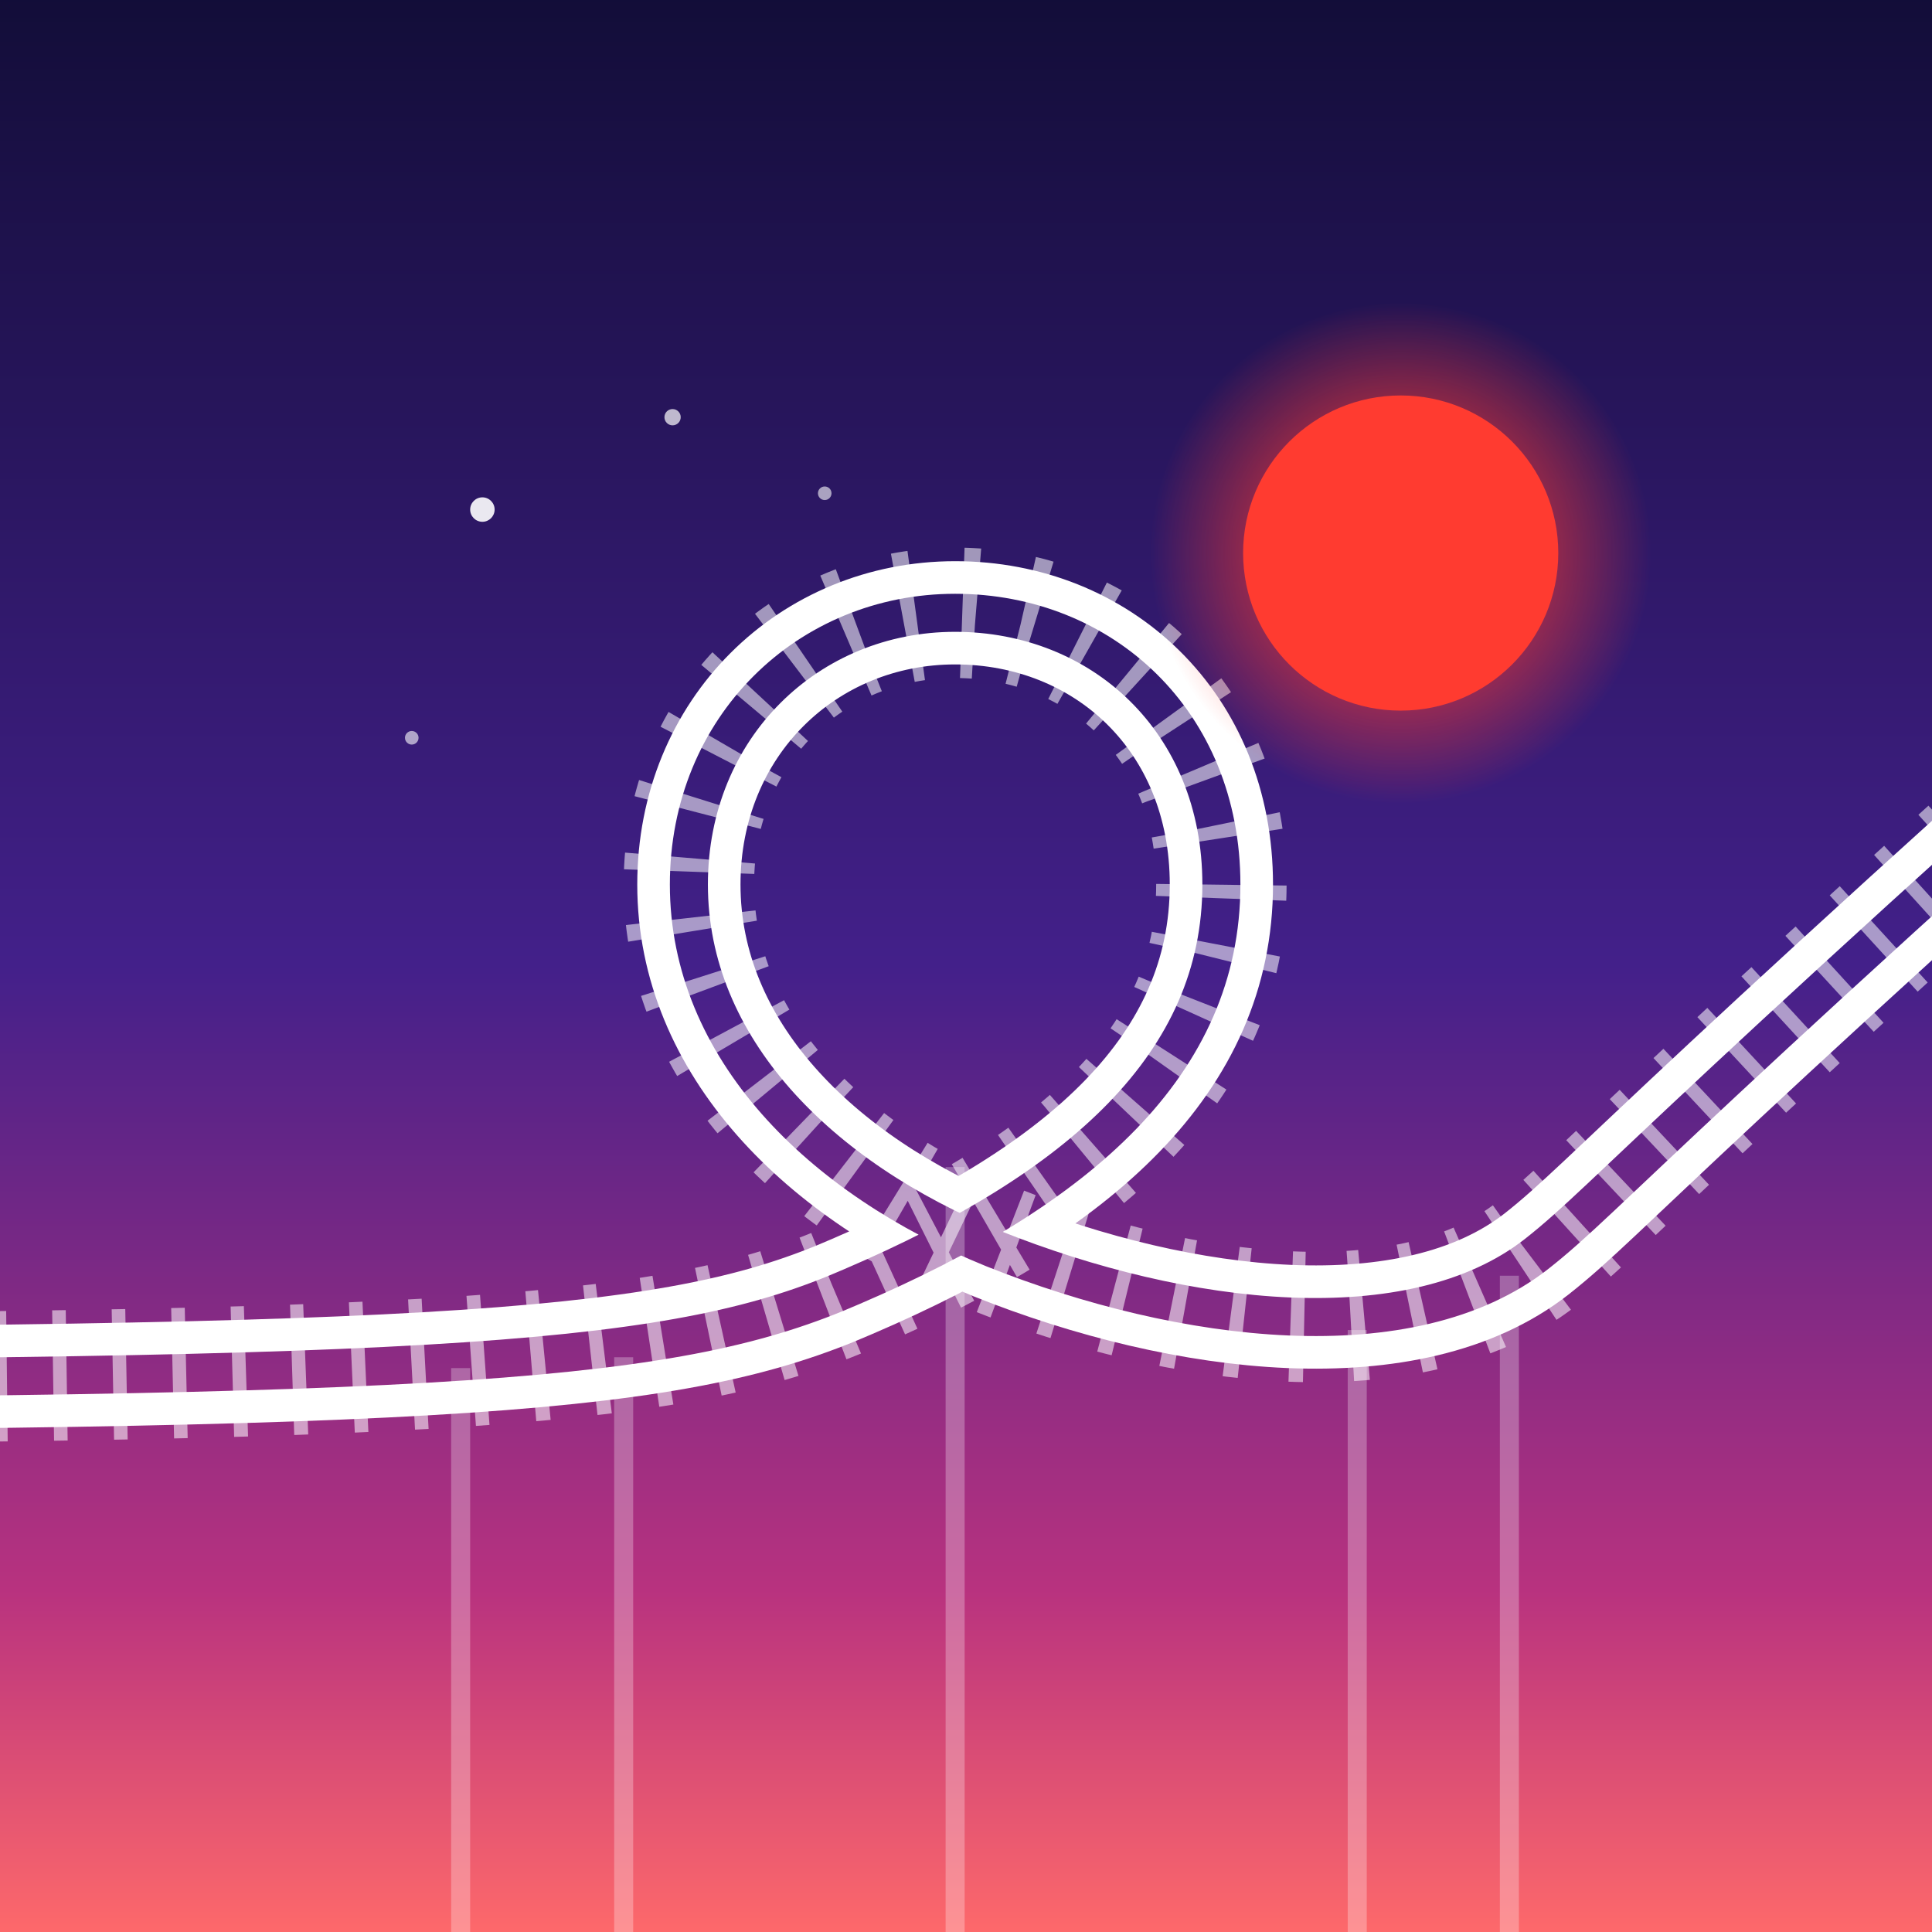
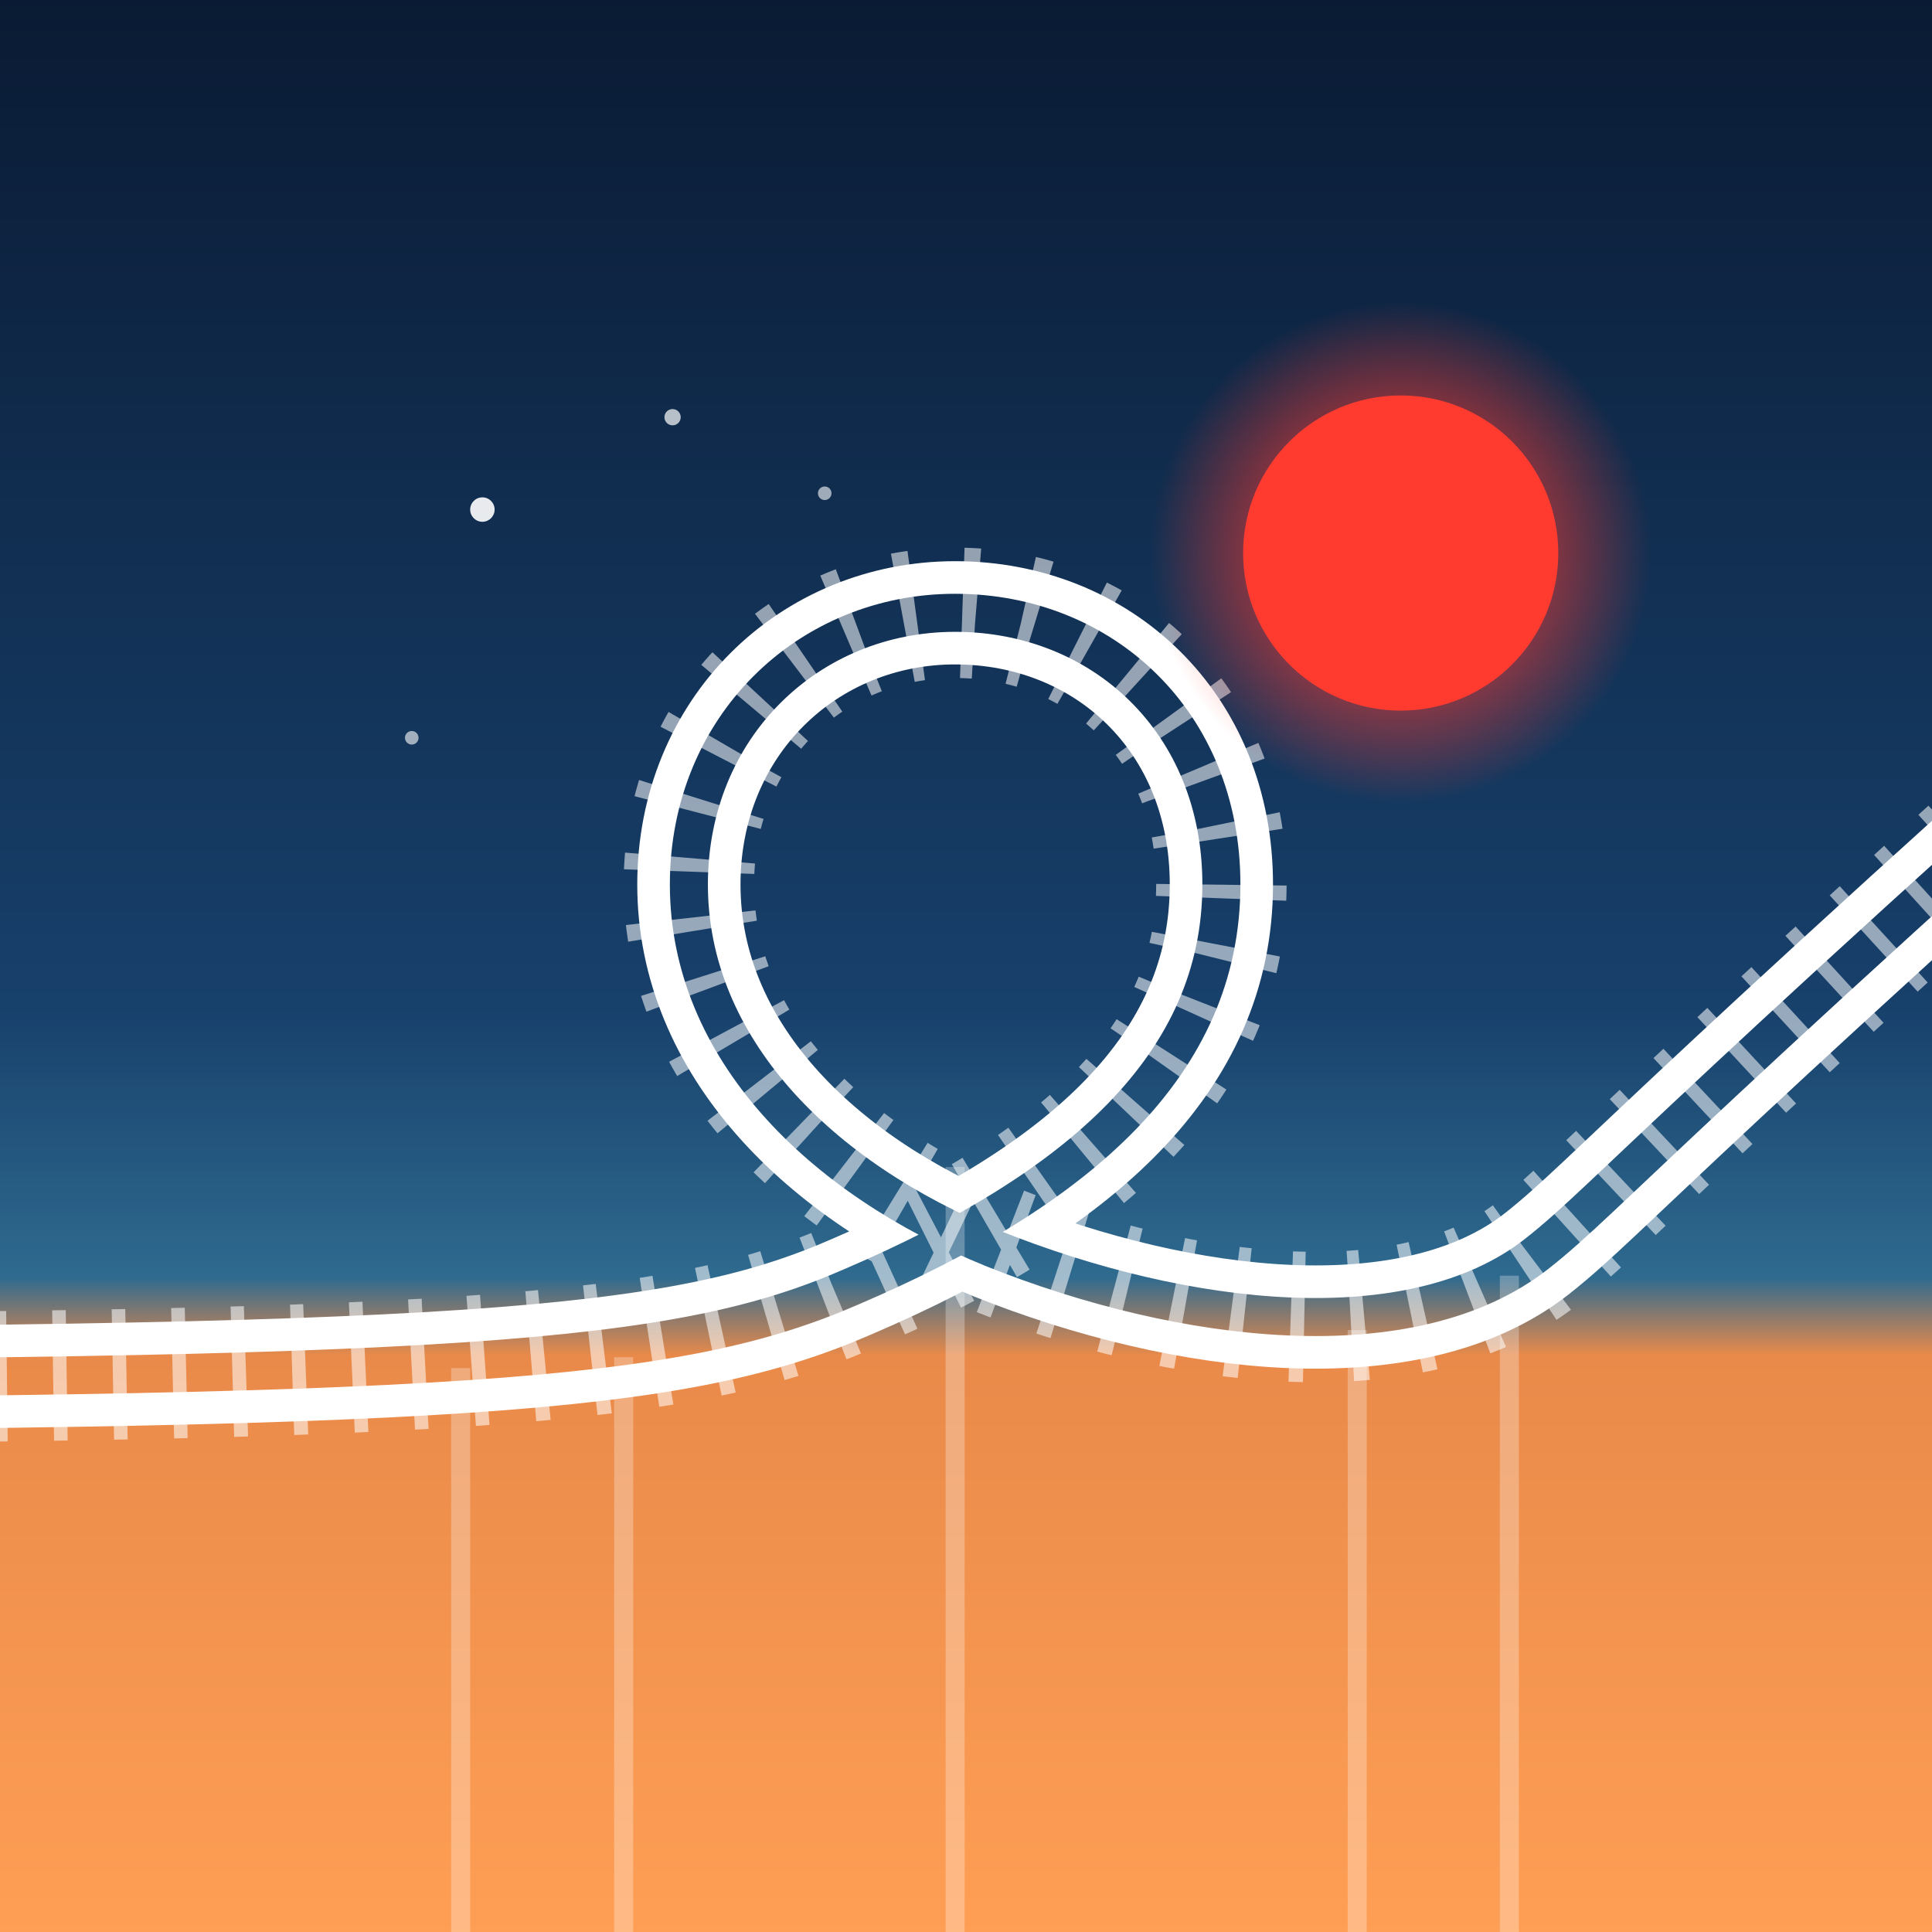
<svg xmlns="http://www.w3.org/2000/svg" viewBox="0 0 512 512">
  <defs>
    <linearGradient id="sky" x1="0" y1="0" x2="0" y2="1">
-       <stop offset="0" stop-color="#120d38" />
-       <stop offset="0.5" stop-color="#43208a" />
-       <stop offset="0.82" stop-color="#b8327f" />
-       <stop offset="1" stop-color="#ff6a6a" />
+       <stop offset="0" stop-color="#0a1a33" />
+       <stop offset="0.52" stop-color="#17406b" />
+       <stop offset="0.66" stop-color="#2f6a8f" />
+       <stop offset="0.7" stop-color="#e98a4a" />
+       <stop offset="1" stop-color="#ff9f55" />
    </linearGradient>
    <path id="track" d="M-300 408 C 70 408, 150 402, 214 374 C 298 338, 350 292, 350 226 C 350 166, 306 126, 252 126 C 198 126, 154 168, 154 226 C 154 286, 202 334, 266 360 C 336 388, 420 398, 466 362 C 494 340, 512 314, 800 60" />
    <mask id="rails" maskUnits="userSpaceOnUse" x="-400" y="-400" width="1400" height="1400">
      <use href="#track" fill="none" stroke="#fff" stroke-width="38" stroke-linecap="round" stroke-linejoin="round" />
      <use href="#track" fill="none" stroke="#000" stroke-width="14" stroke-linecap="butt" stroke-linejoin="round" />
    </mask>
    <radialGradient id="glow">
      <stop offset="0.55" stop-color="#ff3b30" stop-opacity="0.55" />
      <stop offset="1" stop-color="#ff3b30" stop-opacity="0" />
    </radialGradient>
  </defs>
  <rect width="512" height="512" fill="url(#sky)" />
  <g transform="translate(256 256) scale(0.72) translate(-256 -256)">
    <g fill="#fff">
      <circle cx="78" cy="88" r="4.5" opacity="0.9" />
      <circle cx="148" cy="54" r="3" opacity="0.7" />
      <circle cx="52" cy="172" r="2.5" opacity="0.6" />
      <circle cx="204" cy="82" r="2.5" opacity="0.6" />
    </g>
    <g stroke="#fff" stroke-opacity="0.28" stroke-width="7">
      <path d="M70 404V900M130 400V900M400 390V900M456 370V900M252 330V900" />
    </g>
    <g>
      <use href="#track" fill="none" stroke="#fff" stroke-opacity="0.55" stroke-width="48" stroke-dasharray="5 17" />
      <rect x="-400" y="-400" width="1400" height="1400" fill="#fff" mask="url(#rails)" />
    </g>
    <circle cx="416" cy="104" r="92" fill="url(#glow)" />
    <circle cx="416" cy="104" r="58" fill="#ff3b30" />
  </g>
</svg>
